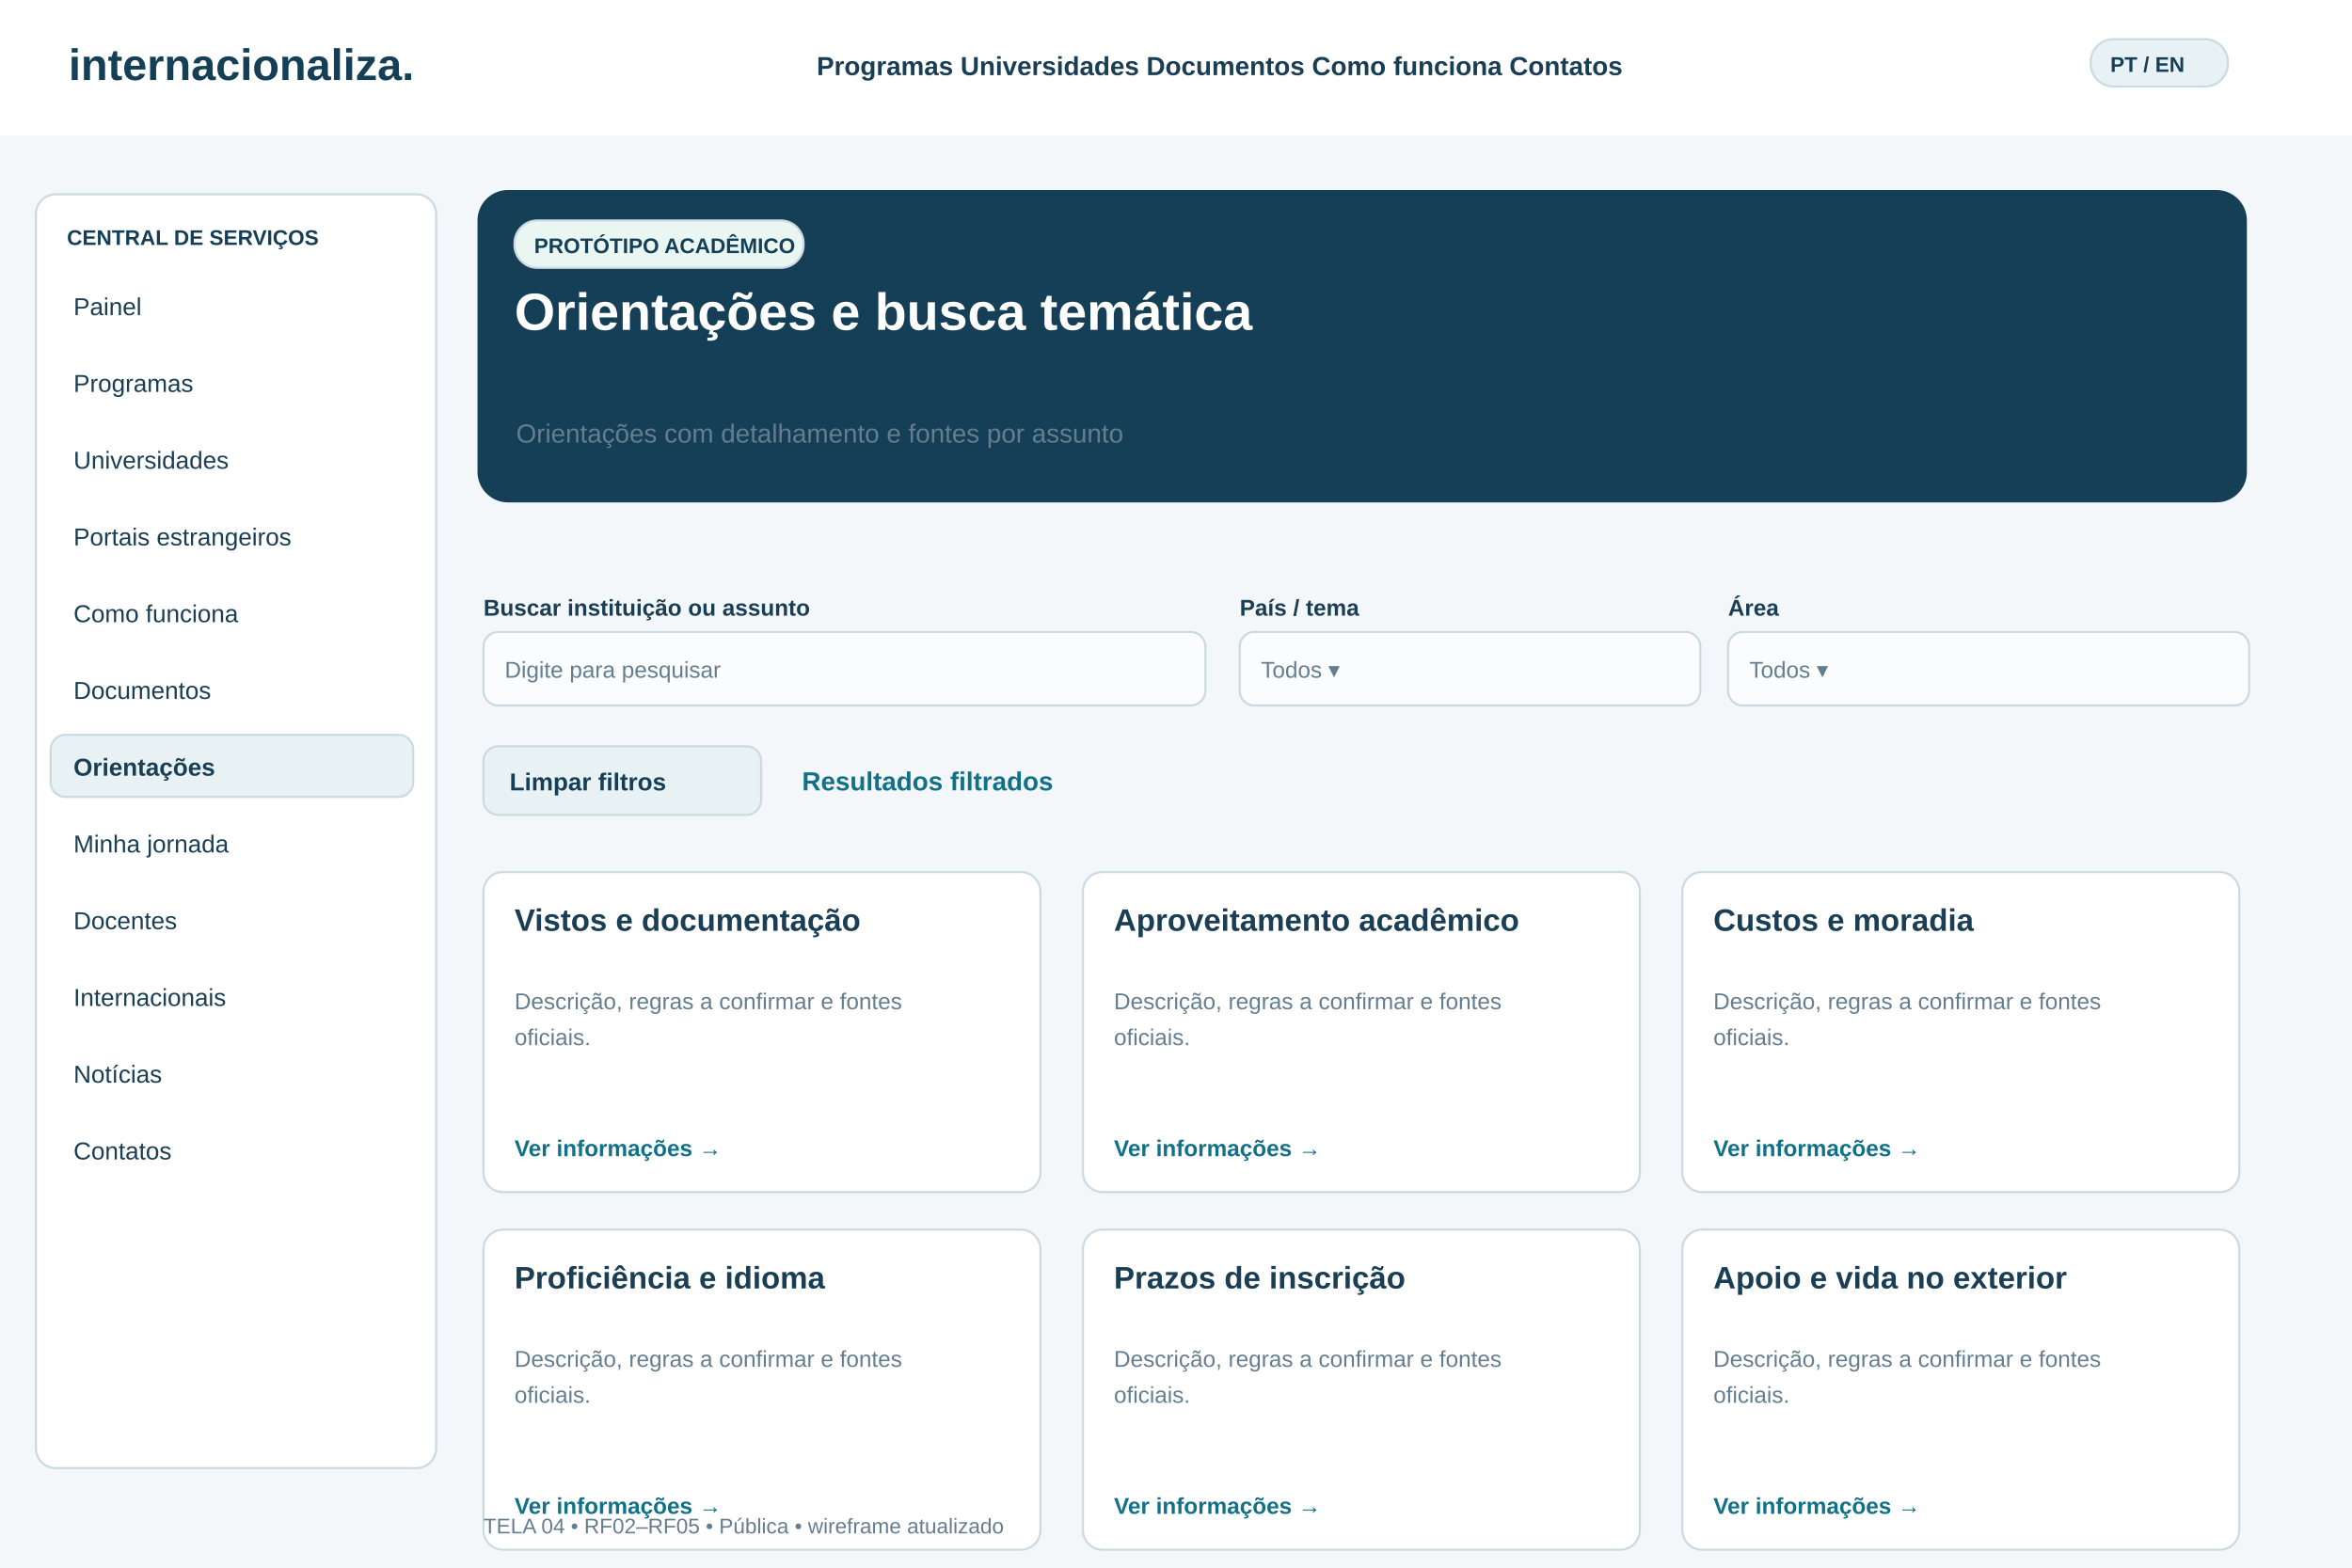
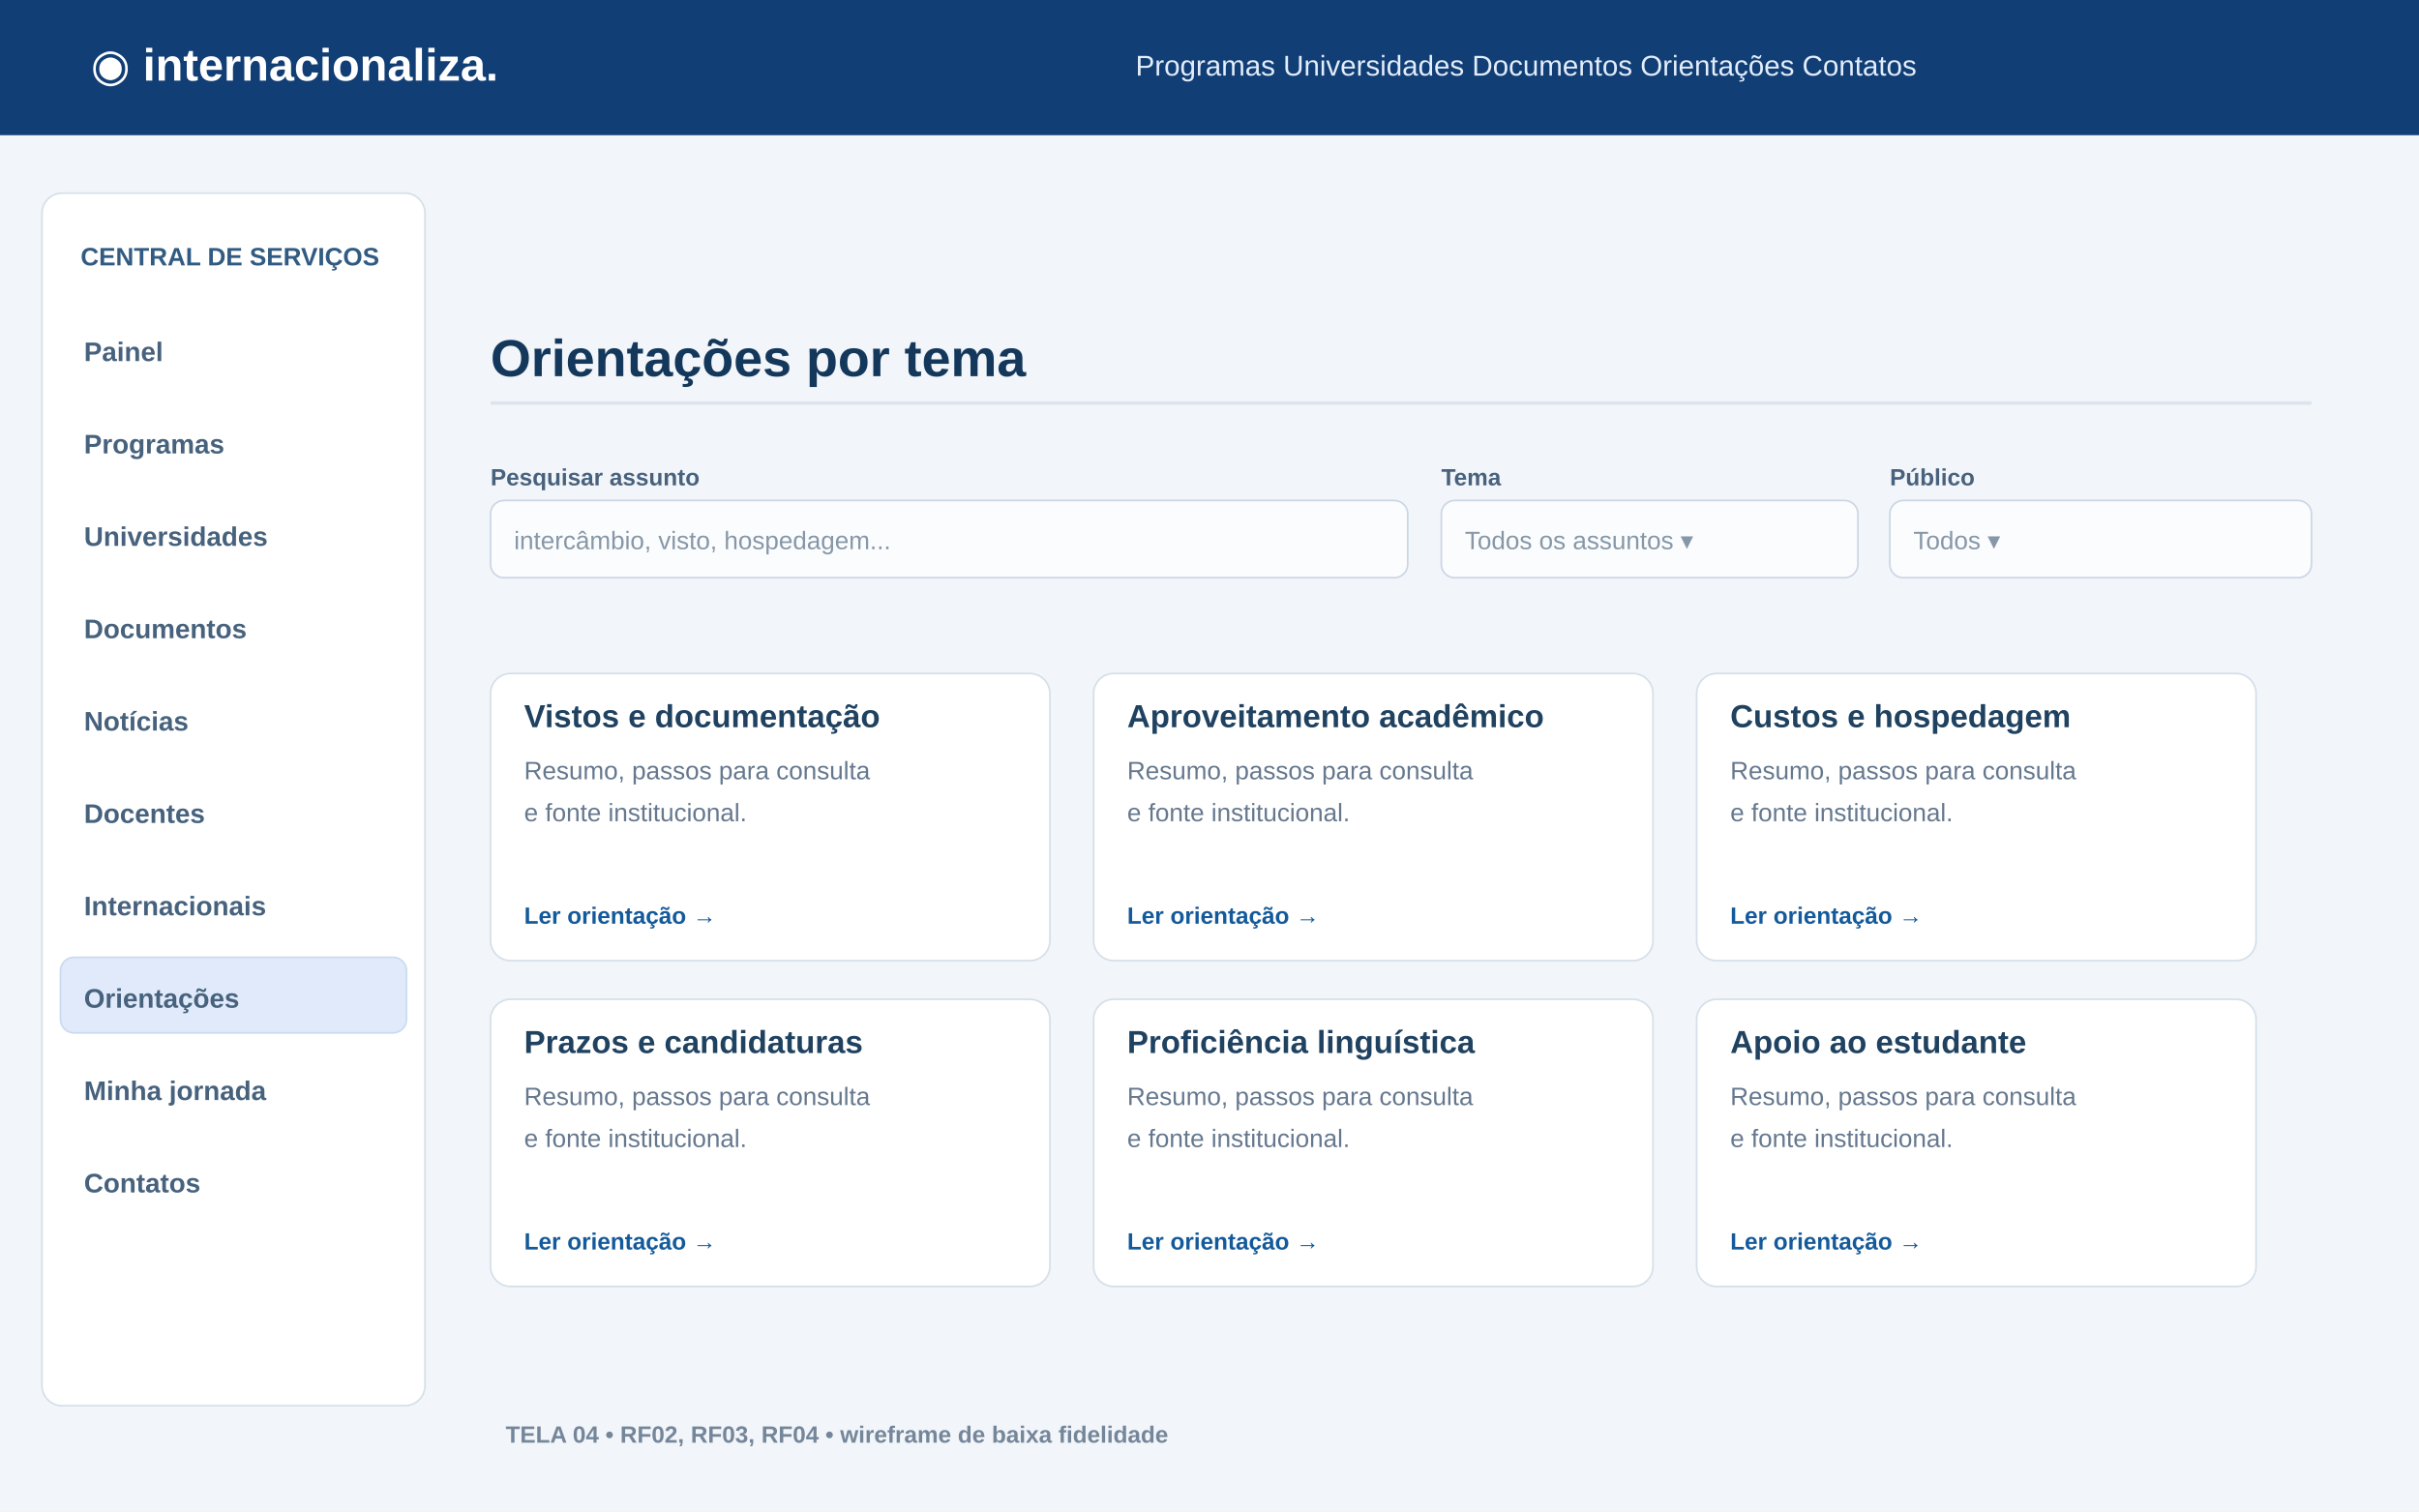
- <svg xmlns="http://www.w3.org/2000/svg" viewBox="0 0 1440 960" role="img" aria-labelledby="title desc">
-   <rect x="0" y="0" width="1440" height="960" rx="0" fill="#F4F7F9" stroke="#F4F7F9" stroke-width="1.3" />
-   <rect x="0" y="0" width="1440" height="82" rx="0" fill="#FFFFFF" stroke="#FFFFFF" stroke-width="1.3" />
-   <text x="42" y="49" fill="#143F56" font-size="27" font-weight="700" font-family="Arial, Helvetica, sans-serif">internacionaliza.</text>
-   <text x="500" y="46" fill="#1A3E54" font-size="16" font-weight="700" font-family="Arial, Helvetica, sans-serif">Programas    Universidades    Documentos    Como funciona    Contatos</text>
-   <rect x="1280" y="24" width="84" height="29" rx="14" fill="#E8F2F4" stroke="#CBD9E1" stroke-width="1.3" />
-   <text x="1292" y="44" fill="#143F56" font-size="13" font-weight="700" font-family="Arial, Helvetica, sans-serif">PT / EN</text>
-   <rect x="22" y="119" width="245" height="780" rx="12" fill="#FFFFFF" stroke="#CBD9E1" stroke-width="1.3" />
-   <text x="41" y="150" fill="#143F56" font-size="13" font-weight="700" font-family="Arial, Helvetica, sans-serif">CENTRAL DE SERVIÇOS</text>
-   <text x="45" y="193" fill="#1A3E54" font-size="15" font-weight="400" font-family="Arial, Helvetica, sans-serif">Painel</text>
-   <text x="45" y="240" fill="#1A3E54" font-size="15" font-weight="400" font-family="Arial, Helvetica, sans-serif">Programas</text>
-   <text x="45" y="287" fill="#1A3E54" font-size="15" font-weight="400" font-family="Arial, Helvetica, sans-serif">Universidades</text>
-   <text x="45" y="334" fill="#1A3E54" font-size="15" font-weight="400" font-family="Arial, Helvetica, sans-serif">Portais estrangeiros</text>
-   <text x="45" y="381" fill="#1A3E54" font-size="15" font-weight="400" font-family="Arial, Helvetica, sans-serif">Como funciona</text>
-   <text x="45" y="428" fill="#1A3E54" font-size="15" font-weight="400" font-family="Arial, Helvetica, sans-serif">Documentos</text>
-   <rect x="31" y="450" width="222" height="38" rx="9" fill="#E8F2F4" stroke="#CBD9E1" stroke-width="1.3" />
-   <text x="45" y="475" fill="#1A3E54" font-size="15" font-weight="700" font-family="Arial, Helvetica, sans-serif">Orientações</text>
-   <text x="45" y="522" fill="#1A3E54" font-size="15" font-weight="400" font-family="Arial, Helvetica, sans-serif">Minha jornada</text>
-   <text x="45" y="569" fill="#1A3E54" font-size="15" font-weight="400" font-family="Arial, Helvetica, sans-serif">Docentes</text>
-   <text x="45" y="616" fill="#1A3E54" font-size="15" font-weight="400" font-family="Arial, Helvetica, sans-serif">Internacionais</text>
-   <text x="45" y="663" fill="#1A3E54" font-size="15" font-weight="400" font-family="Arial, Helvetica, sans-serif">Notícias</text>
-   <text x="45" y="710" fill="#1A3E54" font-size="15" font-weight="400" font-family="Arial, Helvetica, sans-serif">Contatos</text>
-   <rect x="293" y="117" width="1082" height="190" rx="18" fill="#143F56" stroke="#143F56" stroke-width="1.3" />
-   <rect x="315" y="135" width="177" height="29" rx="14" fill="#EAF6F2" stroke="#CBD9E1" stroke-width="1.3" />
-   <text x="327" y="155" fill="#143F56" font-size="13" font-weight="700" font-family="Arial, Helvetica, sans-serif">PROTÓTIPO ACADÊMICO</text>
-   <text x="315" y="202" fill="#FFFFFF" font-size="32" font-weight="700" font-family="Arial, Helvetica, sans-serif">Orientações e busca temática</text>
-   <text x="316" y="271" fill="#647E90" font-size="16" font-weight="400" font-family="Arial, Helvetica, sans-serif">Orientações com detalhamento e fontes por assunto</text>
-   <text x="296" y="377" fill="#1A3E54" font-size="14" font-weight="700" font-family="Arial, Helvetica, sans-serif">Buscar instituição ou assunto</text>
-   <rect x="296" y="387" width="442" height="45" rx="9" fill="#FAFCFD" stroke="#CBD9E1" stroke-width="1.3" />
-   <text x="309" y="415" fill="#647E90" font-size="14" font-weight="400" font-family="Arial, Helvetica, sans-serif">Digite para pesquisar</text>
-   <text x="759" y="377" fill="#1A3E54" font-size="14" font-weight="700" font-family="Arial, Helvetica, sans-serif">País / tema</text>
-   <rect x="759" y="387" width="282" height="45" rx="9" fill="#FAFCFD" stroke="#CBD9E1" stroke-width="1.3" />
-   <text x="772" y="415" fill="#647E90" font-size="14" font-weight="400" font-family="Arial, Helvetica, sans-serif">Todos ▾</text>
-   <text x="1058" y="377" fill="#1A3E54" font-size="14" font-weight="700" font-family="Arial, Helvetica, sans-serif">Área</text>
-   <rect x="1058" y="387" width="319" height="45" rx="9" fill="#FAFCFD" stroke="#CBD9E1" stroke-width="1.3" />
-   <text x="1071" y="415" fill="#647E90" font-size="14" font-weight="400" font-family="Arial, Helvetica, sans-serif">Todos ▾</text>
-   <rect x="296" y="457" width="170" height="42" rx="9" fill="#E8F2F4" stroke="#CBD9E1" stroke-width="1.3" />
-   <text x="312" y="484" fill="#143F56" font-size="15" font-weight="700" font-family="Arial, Helvetica, sans-serif">Limpar filtros</text>
-   <text x="491" y="484" fill="#117188" font-size="16" font-weight="700" font-family="Arial, Helvetica, sans-serif">Resultados filtrados</text>
-   <rect x="296" y="534" width="341" height="196" rx="12" fill="#FFFFFF" stroke="#CBD9E1" stroke-width="1.3" />
-   <text x="315" y="570" fill="#1A3E54" font-size="19" font-weight="700" font-family="Arial, Helvetica, sans-serif">Vistos e documentação</text>
-   <text x="315" y="618" fill="#647E90" font-size="14" font-weight="400" font-family="Arial, Helvetica, sans-serif">Descrição, regras a confirmar e fontes</text>
-   <text x="315" y="640" fill="#647E90" font-size="14" font-weight="400" font-family="Arial, Helvetica, sans-serif">oficiais.</text>
-   <text x="315" y="708" fill="#117188" font-size="14" font-weight="700" font-family="Arial, Helvetica, sans-serif">Ver informações →</text>
-   <rect x="663" y="534" width="341" height="196" rx="12" fill="#FFFFFF" stroke="#CBD9E1" stroke-width="1.3" />
-   <text x="682" y="570" fill="#1A3E54" font-size="19" font-weight="700" font-family="Arial, Helvetica, sans-serif">Aproveitamento acadêmico</text>
-   <text x="682" y="618" fill="#647E90" font-size="14" font-weight="400" font-family="Arial, Helvetica, sans-serif">Descrição, regras a confirmar e fontes</text>
-   <text x="682" y="640" fill="#647E90" font-size="14" font-weight="400" font-family="Arial, Helvetica, sans-serif">oficiais.</text>
-   <text x="682" y="708" fill="#117188" font-size="14" font-weight="700" font-family="Arial, Helvetica, sans-serif">Ver informações →</text>
-   <rect x="1030" y="534" width="341" height="196" rx="12" fill="#FFFFFF" stroke="#CBD9E1" stroke-width="1.3" />
-   <text x="1049" y="570" fill="#1A3E54" font-size="19" font-weight="700" font-family="Arial, Helvetica, sans-serif">Custos e moradia</text>
-   <text x="1049" y="618" fill="#647E90" font-size="14" font-weight="400" font-family="Arial, Helvetica, sans-serif">Descrição, regras a confirmar e fontes</text>
-   <text x="1049" y="640" fill="#647E90" font-size="14" font-weight="400" font-family="Arial, Helvetica, sans-serif">oficiais.</text>
-   <text x="1049" y="708" fill="#117188" font-size="14" font-weight="700" font-family="Arial, Helvetica, sans-serif">Ver informações →</text>
-   <rect x="296" y="753" width="341" height="196" rx="12" fill="#FFFFFF" stroke="#CBD9E1" stroke-width="1.3" />
-   <text x="315" y="789" fill="#1A3E54" font-size="19" font-weight="700" font-family="Arial, Helvetica, sans-serif">Proficiência e idioma</text>
-   <text x="315" y="837" fill="#647E90" font-size="14" font-weight="400" font-family="Arial, Helvetica, sans-serif">Descrição, regras a confirmar e fontes</text>
-   <text x="315" y="859" fill="#647E90" font-size="14" font-weight="400" font-family="Arial, Helvetica, sans-serif">oficiais.</text>
-   <text x="315" y="927" fill="#117188" font-size="14" font-weight="700" font-family="Arial, Helvetica, sans-serif">Ver informações →</text>
-   <rect x="663" y="753" width="341" height="196" rx="12" fill="#FFFFFF" stroke="#CBD9E1" stroke-width="1.3" />
-   <text x="682" y="789" fill="#1A3E54" font-size="19" font-weight="700" font-family="Arial, Helvetica, sans-serif">Prazos de inscrição</text>
-   <text x="682" y="837" fill="#647E90" font-size="14" font-weight="400" font-family="Arial, Helvetica, sans-serif">Descrição, regras a confirmar e fontes</text>
-   <text x="682" y="859" fill="#647E90" font-size="14" font-weight="400" font-family="Arial, Helvetica, sans-serif">oficiais.</text>
-   <text x="682" y="927" fill="#117188" font-size="14" font-weight="700" font-family="Arial, Helvetica, sans-serif">Ver informações →</text>
-   <rect x="1030" y="753" width="341" height="196" rx="12" fill="#FFFFFF" stroke="#CBD9E1" stroke-width="1.3" />
-   <text x="1049" y="789" fill="#1A3E54" font-size="19" font-weight="700" font-family="Arial, Helvetica, sans-serif">Apoio e vida no exterior</text>
-   <text x="1049" y="837" fill="#647E90" font-size="14" font-weight="400" font-family="Arial, Helvetica, sans-serif">Descrição, regras a confirmar e fontes</text>
-   <text x="1049" y="859" fill="#647E90" font-size="14" font-weight="400" font-family="Arial, Helvetica, sans-serif">oficiais.</text>
-   <text x="1049" y="927" fill="#117188" font-size="14" font-weight="700" font-family="Arial, Helvetica, sans-serif">Ver informações →</text>
-   <text x="296" y="939" font-family="Arial,Helvetica,sans-serif" font-size="13" fill="#647E90">TELA 04  •  RF02–RF05  •  Pública  •  wireframe atualizado</text>
+ <svg xmlns="http://www.w3.org/2000/svg" viewBox="0 0 1440 900" role="img" aria-labelledby="title desc">
+   <rect width="1440" height="900" fill="#f2f5f9" />
+   <rect x="0" y="0" width="1440" height="80" rx="0" fill="#113e75" stroke="#113e75" stroke-width="1" />
+   <text x="54" y="48" font-family="Arial,Helvetica,sans-serif" font-size="27" font-weight="800" fill="#fff">◉ internacionaliza.</text>
+   <text x="676" y="45" font-family="Arial,Helvetica,sans-serif" font-size="17" font-weight="400" fill="#e3edfb">Programas   Universidades   Documentos   Orientações   Contatos</text>
+   <rect x="25" y="115" width="228" height="722" rx="12" fill="#fff" stroke="#d5dfe9" stroke-width="1" />
+   <text x="48" y="158" font-family="Arial,Helvetica,sans-serif" font-size="15" font-weight="800" fill="#315b82">CENTRAL DE SERVIÇOS</text>
+   <text x="50" y="215" font-family="Arial,Helvetica,sans-serif" font-size="16" font-weight="600" fill="#47627d">Painel</text>
+   <text x="50" y="270" font-family="Arial,Helvetica,sans-serif" font-size="16" font-weight="600" fill="#47627d">Programas</text>
+   <text x="50" y="325" font-family="Arial,Helvetica,sans-serif" font-size="16" font-weight="600" fill="#47627d">Universidades</text>
+   <text x="50" y="380" font-family="Arial,Helvetica,sans-serif" font-size="16" font-weight="600" fill="#47627d">Documentos</text>
+   <text x="50" y="435" font-family="Arial,Helvetica,sans-serif" font-size="16" font-weight="600" fill="#47627d">Notícias</text>
+   <text x="50" y="490" font-family="Arial,Helvetica,sans-serif" font-size="16" font-weight="600" fill="#47627d">Docentes</text>
+   <text x="50" y="545" font-family="Arial,Helvetica,sans-serif" font-size="16" font-weight="600" fill="#47627d">Internacionais</text>
+   <rect x="36" y="570" width="206" height="45" rx="8" fill="#e1eafa" stroke="#c9daf0" stroke-width="1" />
+   <text x="50" y="600" font-family="Arial,Helvetica,sans-serif" font-size="16" font-weight="600" fill="#47627d">Orientações</text>
+   <text x="50" y="655" font-family="Arial,Helvetica,sans-serif" font-size="16" font-weight="600" fill="#47627d">Minha jornada</text>
+   <text x="50" y="710" font-family="Arial,Helvetica,sans-serif" font-size="16" font-weight="600" fill="#47627d">Contatos</text>
+   <text x="292" y="224" font-family="Arial,Helvetica,sans-serif" font-size="31" font-weight="700" fill="#14385b">Orientações por tema</text>
+   <line x1="292" y1="240" x2="1376" y2="240" stroke="#dce4ee" stroke-width="2" />
+   <text x="292" y="289" font-family="Arial,Helvetica,sans-serif" font-size="14" font-weight="700" fill="#48627d">Pesquisar assunto</text>
+   <rect x="292" y="298" width="546" height="46" rx="8" fill="#fbfcfe" stroke="#cbd6e5" stroke-width="1" />
+   <text x="306" y="327" font-family="Arial,Helvetica,sans-serif" font-size="15" font-weight="400" fill="#8697a7">intercâmbio, visto, hospedagem...</text>
+   <text x="858" y="289" font-family="Arial,Helvetica,sans-serif" font-size="14" font-weight="700" fill="#48627d">Tema</text>
+   <rect x="858" y="298" width="248" height="46" rx="8" fill="#fbfcfe" stroke="#cbd6e5" stroke-width="1" />
+   <text x="872" y="327" font-family="Arial,Helvetica,sans-serif" font-size="15" font-weight="400" fill="#8697a7">Todos os assuntos ▾</text>
+   <text x="1125" y="289" font-family="Arial,Helvetica,sans-serif" font-size="14" font-weight="700" fill="#48627d">Público</text>
+   <rect x="1125" y="298" width="251" height="46" rx="8" fill="#fbfcfe" stroke="#cbd6e5" stroke-width="1" />
+   <text x="1139" y="327" font-family="Arial,Helvetica,sans-serif" font-size="15" font-weight="400" fill="#8697a7">Todos ▾</text>
+   <rect x="292" y="401" width="333" height="171" rx="12" fill="#fff" stroke="#d5dfe9" stroke-width="1" />
+   <text x="312" y="433" font-family="Arial,Helvetica,sans-serif" font-size="19" font-weight="700" fill="#204261">Vistos e documentação</text>
+   <text x="312" y="464" font-family="Arial,Helvetica,sans-serif" font-size="15" font-weight="400" fill="#65788e">Resumo, passos para consulta</text>
+   <text x="312" y="489" font-family="Arial,Helvetica,sans-serif" font-size="15" font-weight="400" fill="#65788e">e fonte institucional.</text>
+   <text x="312" y="550" font-family="Arial,Helvetica,sans-serif" font-size="14" font-weight="700" fill="#145a9b">Ler orientação →</text>
+   <rect x="651" y="401" width="333" height="171" rx="12" fill="#fff" stroke="#d5dfe9" stroke-width="1" />
+   <text x="671" y="433" font-family="Arial,Helvetica,sans-serif" font-size="19" font-weight="700" fill="#204261">Aproveitamento acadêmico</text>
+   <text x="671" y="464" font-family="Arial,Helvetica,sans-serif" font-size="15" font-weight="400" fill="#65788e">Resumo, passos para consulta</text>
+   <text x="671" y="489" font-family="Arial,Helvetica,sans-serif" font-size="15" font-weight="400" fill="#65788e">e fonte institucional.</text>
+   <text x="671" y="550" font-family="Arial,Helvetica,sans-serif" font-size="14" font-weight="700" fill="#145a9b">Ler orientação →</text>
+   <rect x="1010" y="401" width="333" height="171" rx="12" fill="#fff" stroke="#d5dfe9" stroke-width="1" />
+   <text x="1030" y="433" font-family="Arial,Helvetica,sans-serif" font-size="19" font-weight="700" fill="#204261">Custos e hospedagem</text>
+   <text x="1030" y="464" font-family="Arial,Helvetica,sans-serif" font-size="15" font-weight="400" fill="#65788e">Resumo, passos para consulta</text>
+   <text x="1030" y="489" font-family="Arial,Helvetica,sans-serif" font-size="15" font-weight="400" fill="#65788e">e fonte institucional.</text>
+   <text x="1030" y="550" font-family="Arial,Helvetica,sans-serif" font-size="14" font-weight="700" fill="#145a9b">Ler orientação →</text>
+   <rect x="292" y="595" width="333" height="171" rx="12" fill="#fff" stroke="#d5dfe9" stroke-width="1" />
+   <text x="312" y="627" font-family="Arial,Helvetica,sans-serif" font-size="19" font-weight="700" fill="#204261">Prazos e candidaturas</text>
+   <text x="312" y="658" font-family="Arial,Helvetica,sans-serif" font-size="15" font-weight="400" fill="#65788e">Resumo, passos para consulta</text>
+   <text x="312" y="683" font-family="Arial,Helvetica,sans-serif" font-size="15" font-weight="400" fill="#65788e">e fonte institucional.</text>
+   <text x="312" y="744" font-family="Arial,Helvetica,sans-serif" font-size="14" font-weight="700" fill="#145a9b">Ler orientação →</text>
+   <rect x="651" y="595" width="333" height="171" rx="12" fill="#fff" stroke="#d5dfe9" stroke-width="1" />
+   <text x="671" y="627" font-family="Arial,Helvetica,sans-serif" font-size="19" font-weight="700" fill="#204261">Proficiência linguística</text>
+   <text x="671" y="658" font-family="Arial,Helvetica,sans-serif" font-size="15" font-weight="400" fill="#65788e">Resumo, passos para consulta</text>
+   <text x="671" y="683" font-family="Arial,Helvetica,sans-serif" font-size="15" font-weight="400" fill="#65788e">e fonte institucional.</text>
+   <text x="671" y="744" font-family="Arial,Helvetica,sans-serif" font-size="14" font-weight="700" fill="#145a9b">Ler orientação →</text>
+   <rect x="1010" y="595" width="333" height="171" rx="12" fill="#fff" stroke="#d5dfe9" stroke-width="1" />
+   <text x="1030" y="627" font-family="Arial,Helvetica,sans-serif" font-size="19" font-weight="700" fill="#204261">Apoio ao estudante</text>
+   <text x="1030" y="658" font-family="Arial,Helvetica,sans-serif" font-size="15" font-weight="400" fill="#65788e">Resumo, passos para consulta</text>
+   <text x="1030" y="683" font-family="Arial,Helvetica,sans-serif" font-size="15" font-weight="400" fill="#65788e">e fonte institucional.</text>
+   <text x="1030" y="744" font-family="Arial,Helvetica,sans-serif" font-size="14" font-weight="700" fill="#145a9b">Ler orientação →</text>
+   <text x="301" y="859" font-family="Arial,Helvetica,sans-serif" font-size="14" font-weight="600" fill="#74869a">TELA 04  •  RF02, RF03, RF04  •  wireframe de baixa fidelidade</text>
</svg>
